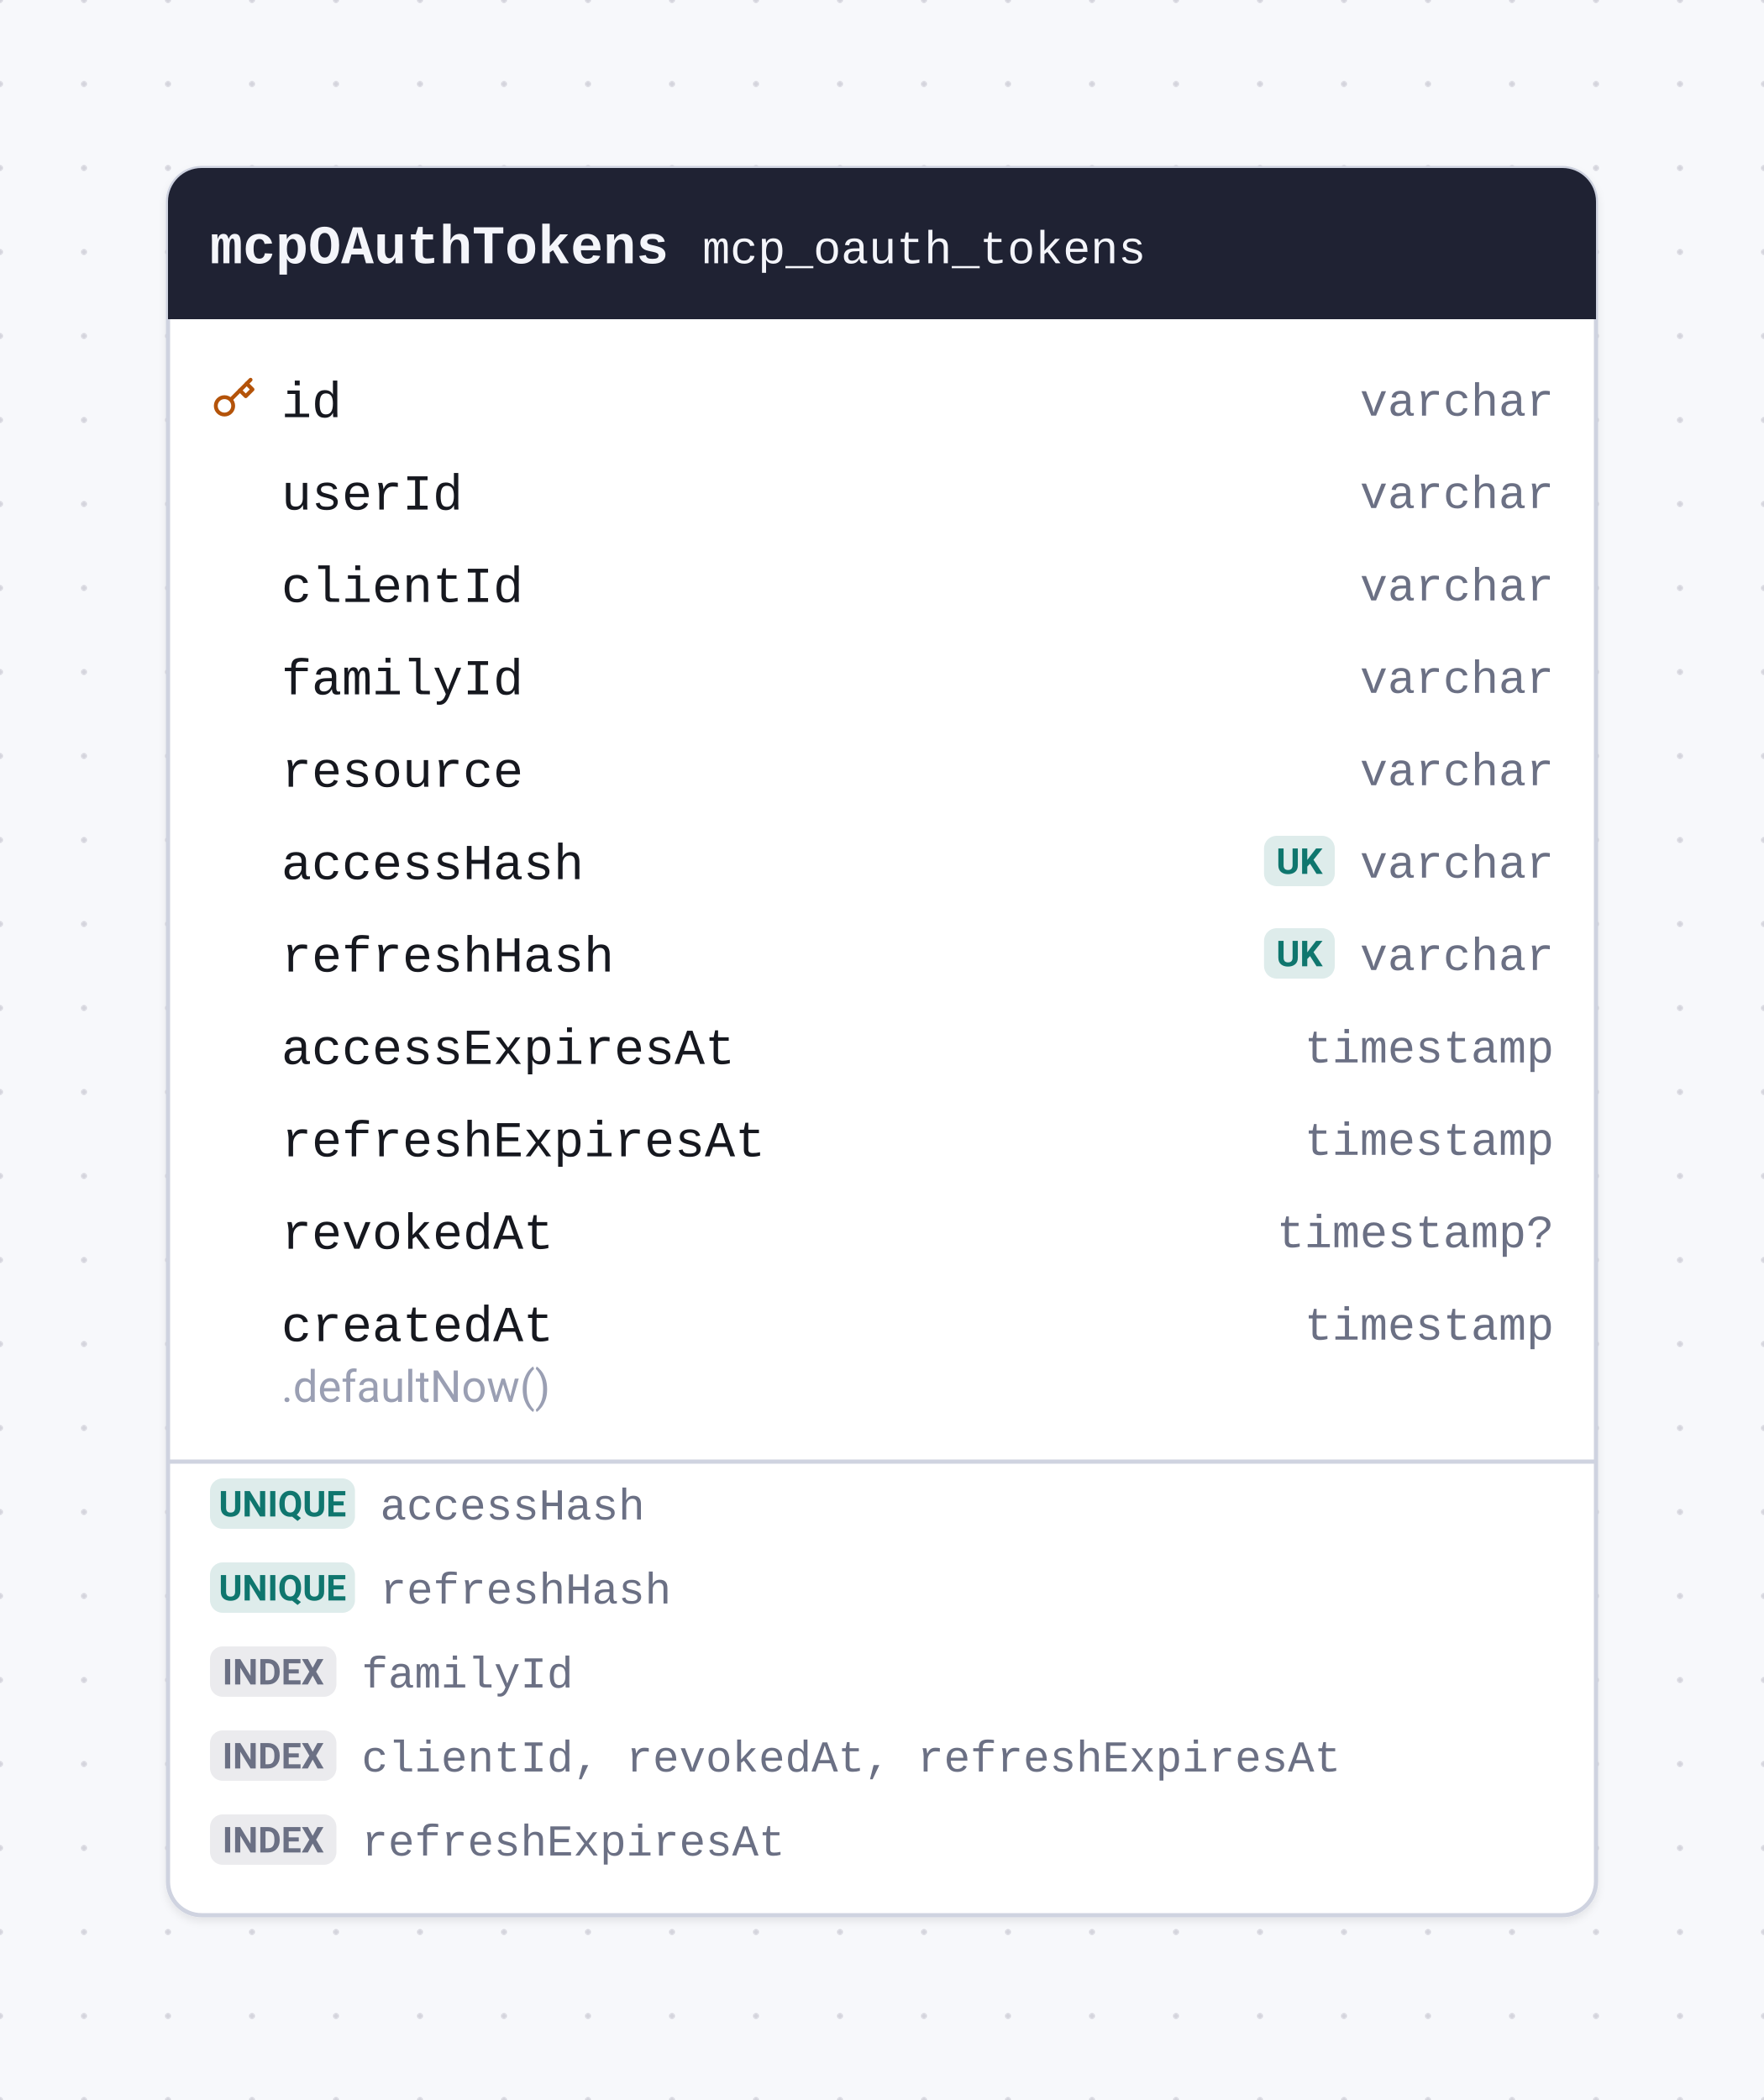
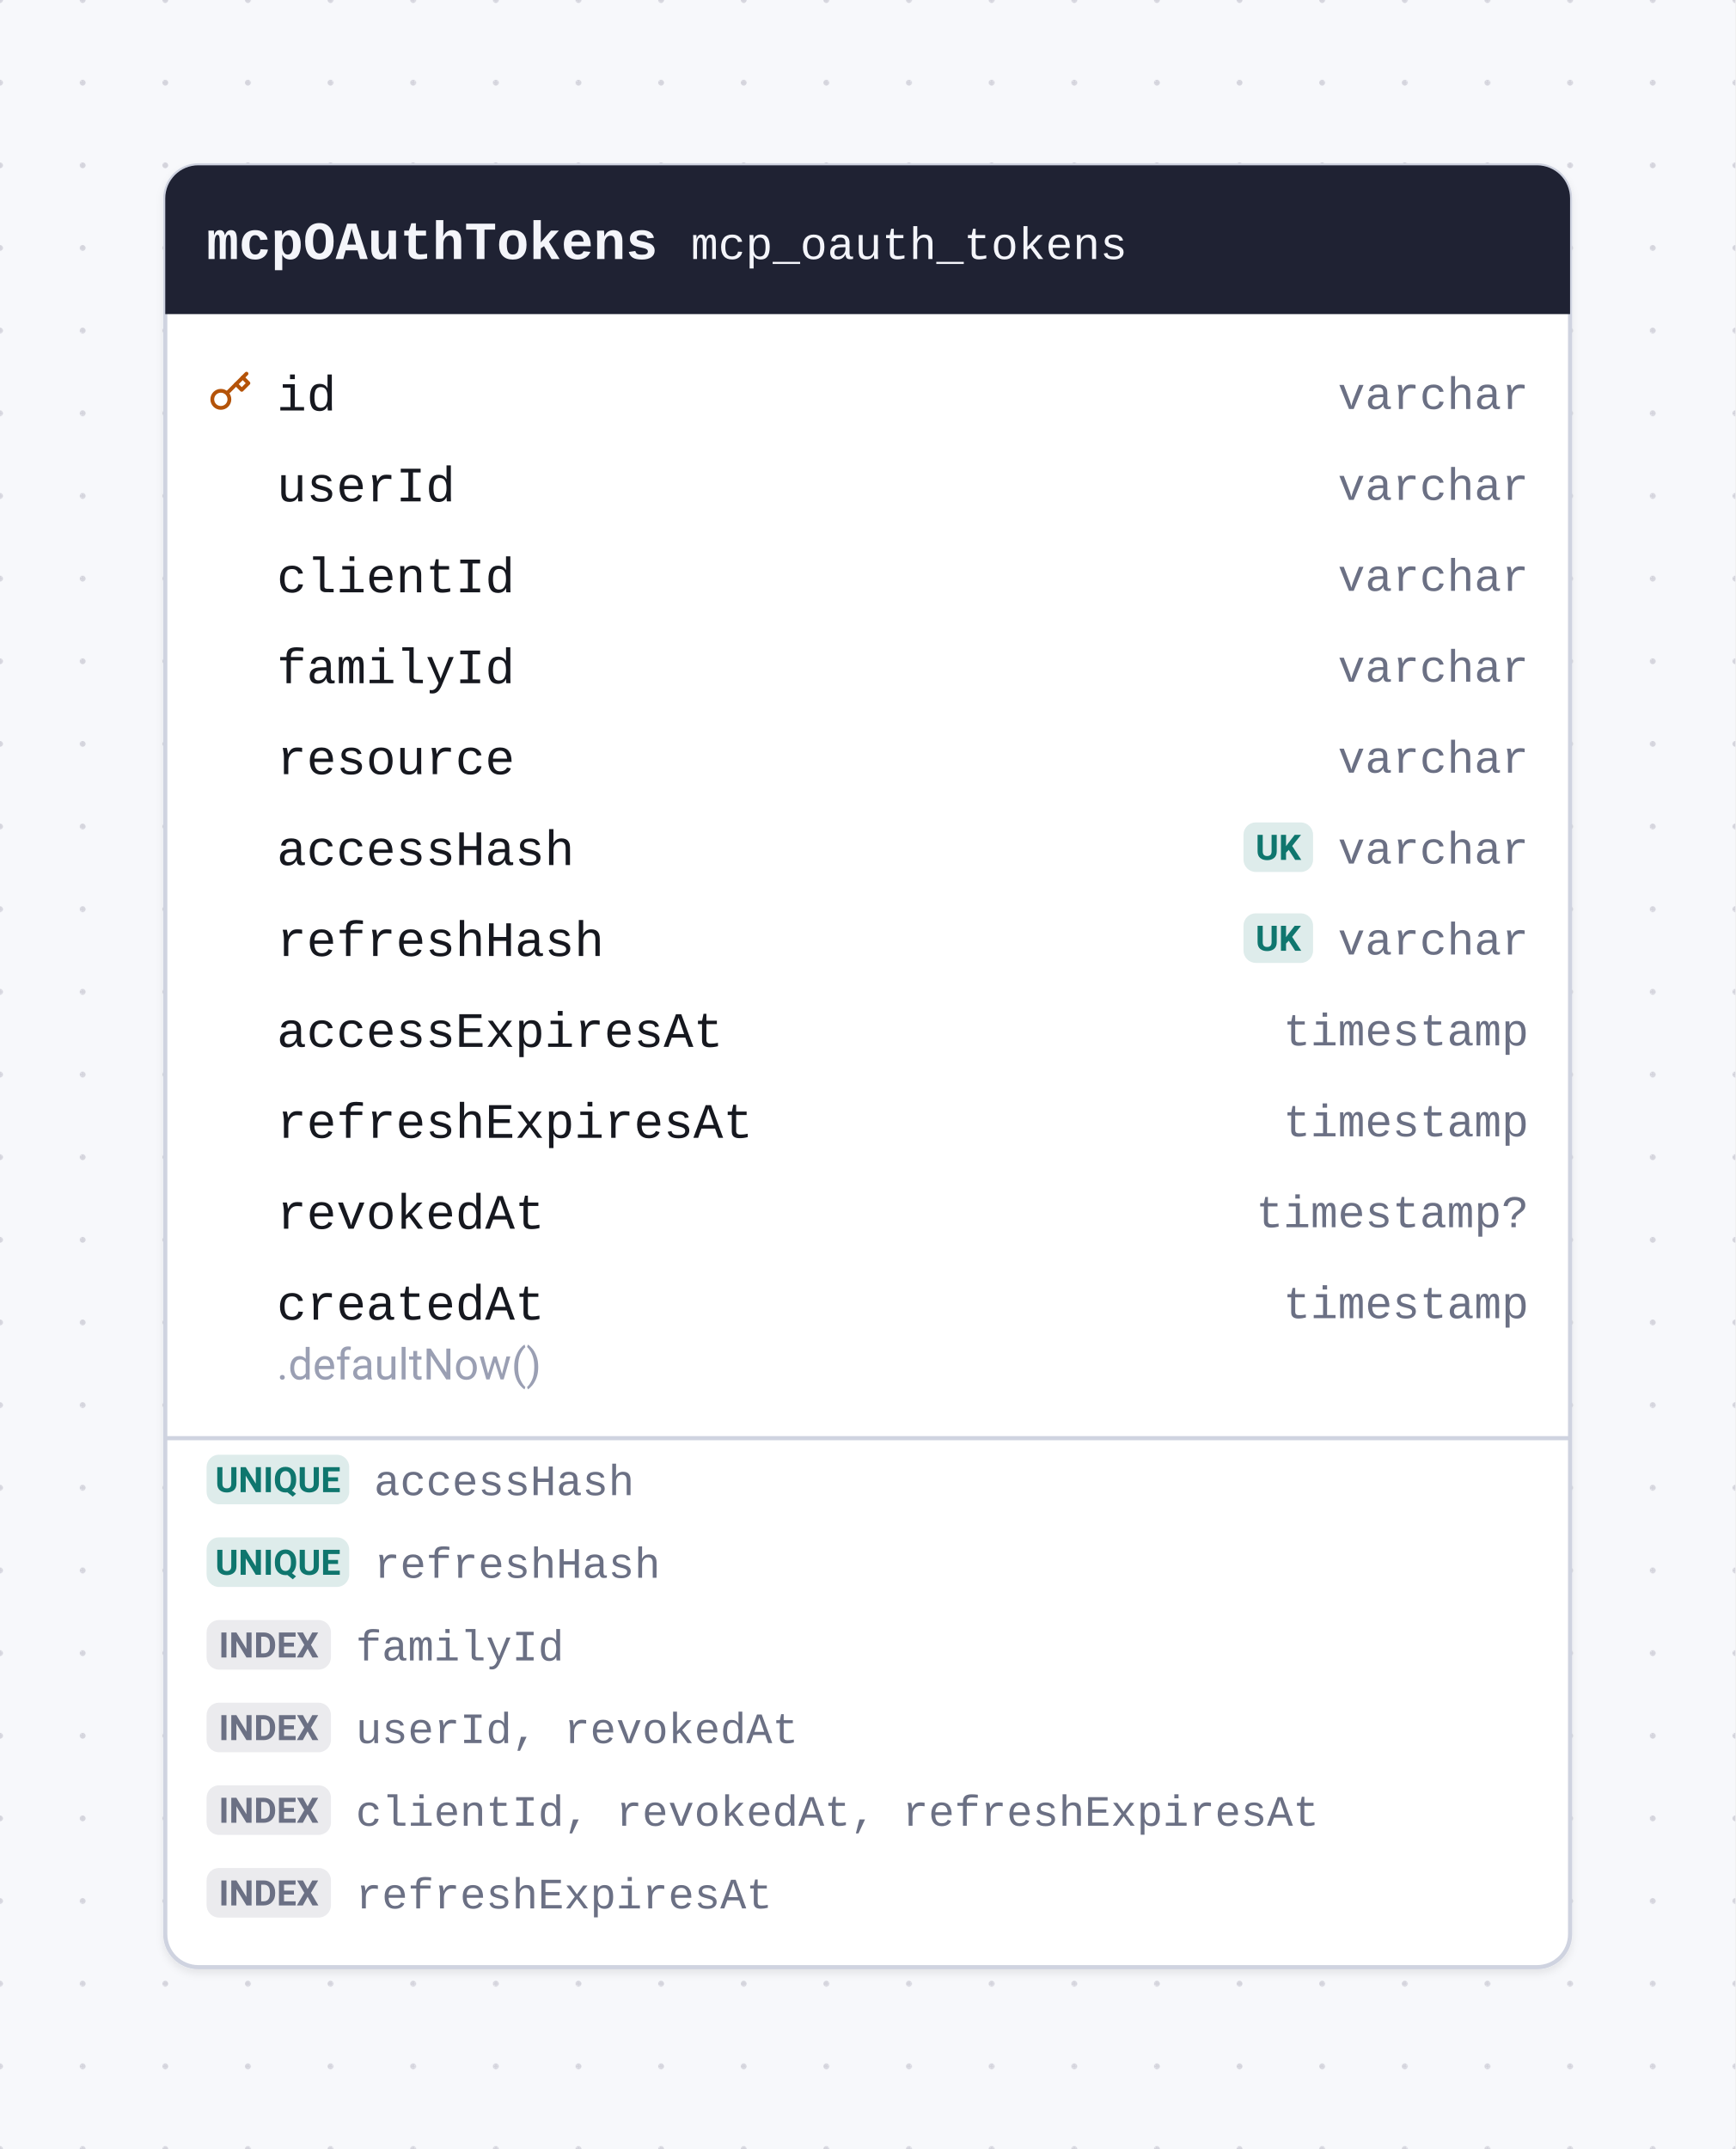
- <svg xmlns="http://www.w3.org/2000/svg" width="420" height="500" viewBox="0 0 420 500">
+ <svg xmlns="http://www.w3.org/2000/svg" width="420" height="520" viewBox="0 0 420 520">
  <defs>
    <pattern id="dots" x="-0.7" y="-0.7" width="20" height="20" patternUnits="userSpaceOnUse">
      <circle cx="0.7" cy="0.7" r="0.7" fill="#d4d4dc" />
    </pattern>
    <filter id="node-shadow" x="-5%" y="-5%" width="110%" height="115%">
      <feDropShadow dx="0" dy="1" stdDeviation="1" flood-color="#000000" flood-opacity="0.08" />
    </filter>
  </defs>
-   <rect x="0" y="0" width="420" height="500" fill="#f7f8fb" />
-   <rect x="0" y="0" width="420" height="500" fill="url(#dots)" />
+   <rect x="0" y="0" width="420" height="520" fill="#f7f8fb" />
+   <rect x="0" y="0" width="420" height="520" fill="url(#dots)" />
  <g class="model-node">
    <clipPath id="node-clip-0">
-       <rect x="40" y="40" width="340" height="416" rx="8" />
+       <rect x="40" y="40" width="340" height="436" rx="8" />
    </clipPath>
-     <rect x="40" y="40" width="340" height="416" rx="8" fill="#ffffff" stroke="#cfd3e0" filter="url(#node-shadow)" />
+     <rect x="40" y="40" width="340" height="436" rx="8" fill="#ffffff" stroke="#cfd3e0" filter="url(#node-shadow)" />
    <rect x="40" y="40" width="340" height="36" fill="#1f2233" clip-path="url(#node-clip-0)" />
    <text x="50" y="62.68" font-family="ui-monospace, SF Mono, Menlo, Consolas, Liberation Mono, DejaVu Sans Mono, monospace" font-size="13" font-weight="700" fill="#f4f5fa">mcpOAuthTokens<tspan dx="8" font-size="11" font-weight="400" opacity="0.6">mcp_oauth_tokens</tspan>
    </text>
    <g transform="translate(50 89.5) scale(0.46)" fill="none" stroke="#b45309" stroke-width="2" stroke-linecap="round" stroke-linejoin="round">
      <circle cx="7.5" cy="15.5" r="4.5" />
      <path d="m21 2-9.6 9.6" />
      <path d="m15.5 7.5 3 3L22 7l-3-3" />
    </g>
    <text x="67" y="99.32" font-family="ui-monospace, SF Mono, Menlo, Consolas, Liberation Mono, DejaVu Sans Mono, monospace" font-size="12" fill="#16181f">id</text>
    <text x="370" y="98.96" font-family="ui-monospace, SF Mono, Menlo, Consolas, Liberation Mono, DejaVu Sans Mono, monospace" font-size="11" text-anchor="end" fill="#6b7084">varchar</text>
    <text x="67" y="121.32" font-family="ui-monospace, SF Mono, Menlo, Consolas, Liberation Mono, DejaVu Sans Mono, monospace" font-size="12" fill="#16181f">userId</text>
    <text x="370" y="120.96" font-family="ui-monospace, SF Mono, Menlo, Consolas, Liberation Mono, DejaVu Sans Mono, monospace" font-size="11" text-anchor="end" fill="#6b7084">varchar</text>
    <text x="67" y="143.32" font-family="ui-monospace, SF Mono, Menlo, Consolas, Liberation Mono, DejaVu Sans Mono, monospace" font-size="12" fill="#16181f">clientId</text>
    <text x="370" y="142.96" font-family="ui-monospace, SF Mono, Menlo, Consolas, Liberation Mono, DejaVu Sans Mono, monospace" font-size="11" text-anchor="end" fill="#6b7084">varchar</text>
    <text x="67" y="165.32" font-family="ui-monospace, SF Mono, Menlo, Consolas, Liberation Mono, DejaVu Sans Mono, monospace" font-size="12" fill="#16181f">familyId</text>
    <text x="370" y="164.96" font-family="ui-monospace, SF Mono, Menlo, Consolas, Liberation Mono, DejaVu Sans Mono, monospace" font-size="11" text-anchor="end" fill="#6b7084">varchar</text>
    <text x="67" y="187.32" font-family="ui-monospace, SF Mono, Menlo, Consolas, Liberation Mono, DejaVu Sans Mono, monospace" font-size="12" fill="#16181f">resource</text>
    <text x="370" y="186.96" font-family="ui-monospace, SF Mono, Menlo, Consolas, Liberation Mono, DejaVu Sans Mono, monospace" font-size="11" text-anchor="end" fill="#6b7084">varchar</text>
    <rect x="300.96" y="199" width="16.84" height="12" rx="3" fill="#0f766e" fill-opacity="0.14" />
    <text x="309.38" y="208.06" font-family="ui-sans-serif, -apple-system, Segoe UI, Roboto, Helvetica Neue, Arial, DejaVu Sans, sans-serif" font-size="8.5" font-weight="600" text-anchor="middle" fill="#0f766e">UK</text>
    <text x="67" y="209.32" font-family="ui-monospace, SF Mono, Menlo, Consolas, Liberation Mono, DejaVu Sans Mono, monospace" font-size="12" fill="#16181f">accessHash</text>
    <text x="370" y="208.96" font-family="ui-monospace, SF Mono, Menlo, Consolas, Liberation Mono, DejaVu Sans Mono, monospace" font-size="11" text-anchor="end" fill="#6b7084">varchar</text>
    <rect x="300.96" y="221" width="16.84" height="12" rx="3" fill="#0f766e" fill-opacity="0.14" />
    <text x="309.38" y="230.06" font-family="ui-sans-serif, -apple-system, Segoe UI, Roboto, Helvetica Neue, Arial, DejaVu Sans, sans-serif" font-size="8.5" font-weight="600" text-anchor="middle" fill="#0f766e">UK</text>
    <text x="67" y="231.32" font-family="ui-monospace, SF Mono, Menlo, Consolas, Liberation Mono, DejaVu Sans Mono, monospace" font-size="12" fill="#16181f">refreshHash</text>
    <text x="370" y="230.96" font-family="ui-monospace, SF Mono, Menlo, Consolas, Liberation Mono, DejaVu Sans Mono, monospace" font-size="11" text-anchor="end" fill="#6b7084">varchar</text>
    <text x="67" y="253.32" font-family="ui-monospace, SF Mono, Menlo, Consolas, Liberation Mono, DejaVu Sans Mono, monospace" font-size="12" fill="#16181f">accessExpiresAt</text>
    <text x="370" y="252.96" font-family="ui-monospace, SF Mono, Menlo, Consolas, Liberation Mono, DejaVu Sans Mono, monospace" font-size="11" text-anchor="end" fill="#6b7084">timestamp</text>
    <text x="67" y="275.32" font-family="ui-monospace, SF Mono, Menlo, Consolas, Liberation Mono, DejaVu Sans Mono, monospace" font-size="12" fill="#16181f">refreshExpiresAt</text>
    <text x="370" y="274.96" font-family="ui-monospace, SF Mono, Menlo, Consolas, Liberation Mono, DejaVu Sans Mono, monospace" font-size="11" text-anchor="end" fill="#6b7084">timestamp</text>
    <text x="67" y="297.32" font-family="ui-monospace, SF Mono, Menlo, Consolas, Liberation Mono, DejaVu Sans Mono, monospace" font-size="12" fill="#16181f">revokedAt</text>
    <text x="370" y="296.96" font-family="ui-monospace, SF Mono, Menlo, Consolas, Liberation Mono, DejaVu Sans Mono, monospace" font-size="11" text-anchor="end" fill="#6b7084">timestamp?</text>
    <text x="67" y="319.32" font-family="ui-monospace, SF Mono, Menlo, Consolas, Liberation Mono, DejaVu Sans Mono, monospace" font-size="12" fill="#16181f">createdAt</text>
    <text x="370" y="318.96" font-family="ui-monospace, SF Mono, Menlo, Consolas, Liberation Mono, DejaVu Sans Mono, monospace" font-size="11" text-anchor="end" fill="#6b7084">timestamp</text>
    <text x="67" y="333.78" font-family="ui-sans-serif, -apple-system, Segoe UI, Roboto, Helvetica Neue, Arial, DejaVu Sans, sans-serif" font-size="10.5" fill="#9a9fb3">.defaultNow()</text>
    <path d="M40 348H380" stroke="#cfd3e0" stroke-width="1" />
    <rect x="50" y="352" width="34.52" height="12" rx="3" fill="#0f766e" fill-opacity="0.14" />
    <text x="67.26" y="361.06" font-family="ui-sans-serif, -apple-system, Segoe UI, Roboto, Helvetica Neue, Arial, DejaVu Sans, sans-serif" font-size="8.5" font-weight="600" text-anchor="middle" fill="#0f766e">UNIQUE</text>
    <text x="90.52" y="361.78" font-family="ui-monospace, SF Mono, Menlo, Consolas, Liberation Mono, DejaVu Sans Mono, monospace" font-size="10.5" fill="#6b7084">accessHash</text>
    <rect x="50" y="372" width="34.52" height="12" rx="3" fill="#0f766e" fill-opacity="0.14" />
    <text x="67.26" y="381.06" font-family="ui-sans-serif, -apple-system, Segoe UI, Roboto, Helvetica Neue, Arial, DejaVu Sans, sans-serif" font-size="8.5" font-weight="600" text-anchor="middle" fill="#0f766e">UNIQUE</text>
    <text x="90.52" y="381.78" font-family="ui-monospace, SF Mono, Menlo, Consolas, Liberation Mono, DejaVu Sans Mono, monospace" font-size="10.5" fill="#6b7084">refreshHash</text>
    <rect x="50" y="392" width="30.1" height="12" rx="3" fill="#6b7084" fill-opacity="0.14" />
    <text x="65.05" y="401.06" font-family="ui-sans-serif, -apple-system, Segoe UI, Roboto, Helvetica Neue, Arial, DejaVu Sans, sans-serif" font-size="8.5" font-weight="600" text-anchor="middle" fill="#6b7084">INDEX</text>
    <text x="86.1" y="401.78" font-family="ui-monospace, SF Mono, Menlo, Consolas, Liberation Mono, DejaVu Sans Mono, monospace" font-size="10.5" fill="#6b7084">familyId</text>
    <rect x="50" y="412" width="30.1" height="12" rx="3" fill="#6b7084" fill-opacity="0.14" />
    <text x="65.05" y="421.06" font-family="ui-sans-serif, -apple-system, Segoe UI, Roboto, Helvetica Neue, Arial, DejaVu Sans, sans-serif" font-size="8.5" font-weight="600" text-anchor="middle" fill="#6b7084">INDEX</text>
-     <text x="86.1" y="421.78" font-family="ui-monospace, SF Mono, Menlo, Consolas, Liberation Mono, DejaVu Sans Mono, monospace" font-size="10.5" fill="#6b7084">clientId, revokedAt, refreshExpiresAt</text>
+     <text x="86.1" y="421.78" font-family="ui-monospace, SF Mono, Menlo, Consolas, Liberation Mono, DejaVu Sans Mono, monospace" font-size="10.5" fill="#6b7084">userId, revokedAt</text>
    <rect x="50" y="432" width="30.1" height="12" rx="3" fill="#6b7084" fill-opacity="0.14" />
    <text x="65.05" y="441.06" font-family="ui-sans-serif, -apple-system, Segoe UI, Roboto, Helvetica Neue, Arial, DejaVu Sans, sans-serif" font-size="8.5" font-weight="600" text-anchor="middle" fill="#6b7084">INDEX</text>
-     <text x="86.1" y="441.78" font-family="ui-monospace, SF Mono, Menlo, Consolas, Liberation Mono, DejaVu Sans Mono, monospace" font-size="10.5" fill="#6b7084">refreshExpiresAt</text>
+     <text x="86.1" y="441.78" font-family="ui-monospace, SF Mono, Menlo, Consolas, Liberation Mono, DejaVu Sans Mono, monospace" font-size="10.5" fill="#6b7084">clientId, revokedAt, refreshExpiresAt</text>
+     <rect x="50" y="452" width="30.1" height="12" rx="3" fill="#6b7084" fill-opacity="0.14" />
+     <text x="65.05" y="461.06" font-family="ui-sans-serif, -apple-system, Segoe UI, Roboto, Helvetica Neue, Arial, DejaVu Sans, sans-serif" font-size="8.5" font-weight="600" text-anchor="middle" fill="#6b7084">INDEX</text>
+     <text x="86.1" y="461.78" font-family="ui-monospace, SF Mono, Menlo, Consolas, Liberation Mono, DejaVu Sans Mono, monospace" font-size="10.5" fill="#6b7084">refreshExpiresAt</text>
  </g>
</svg>
